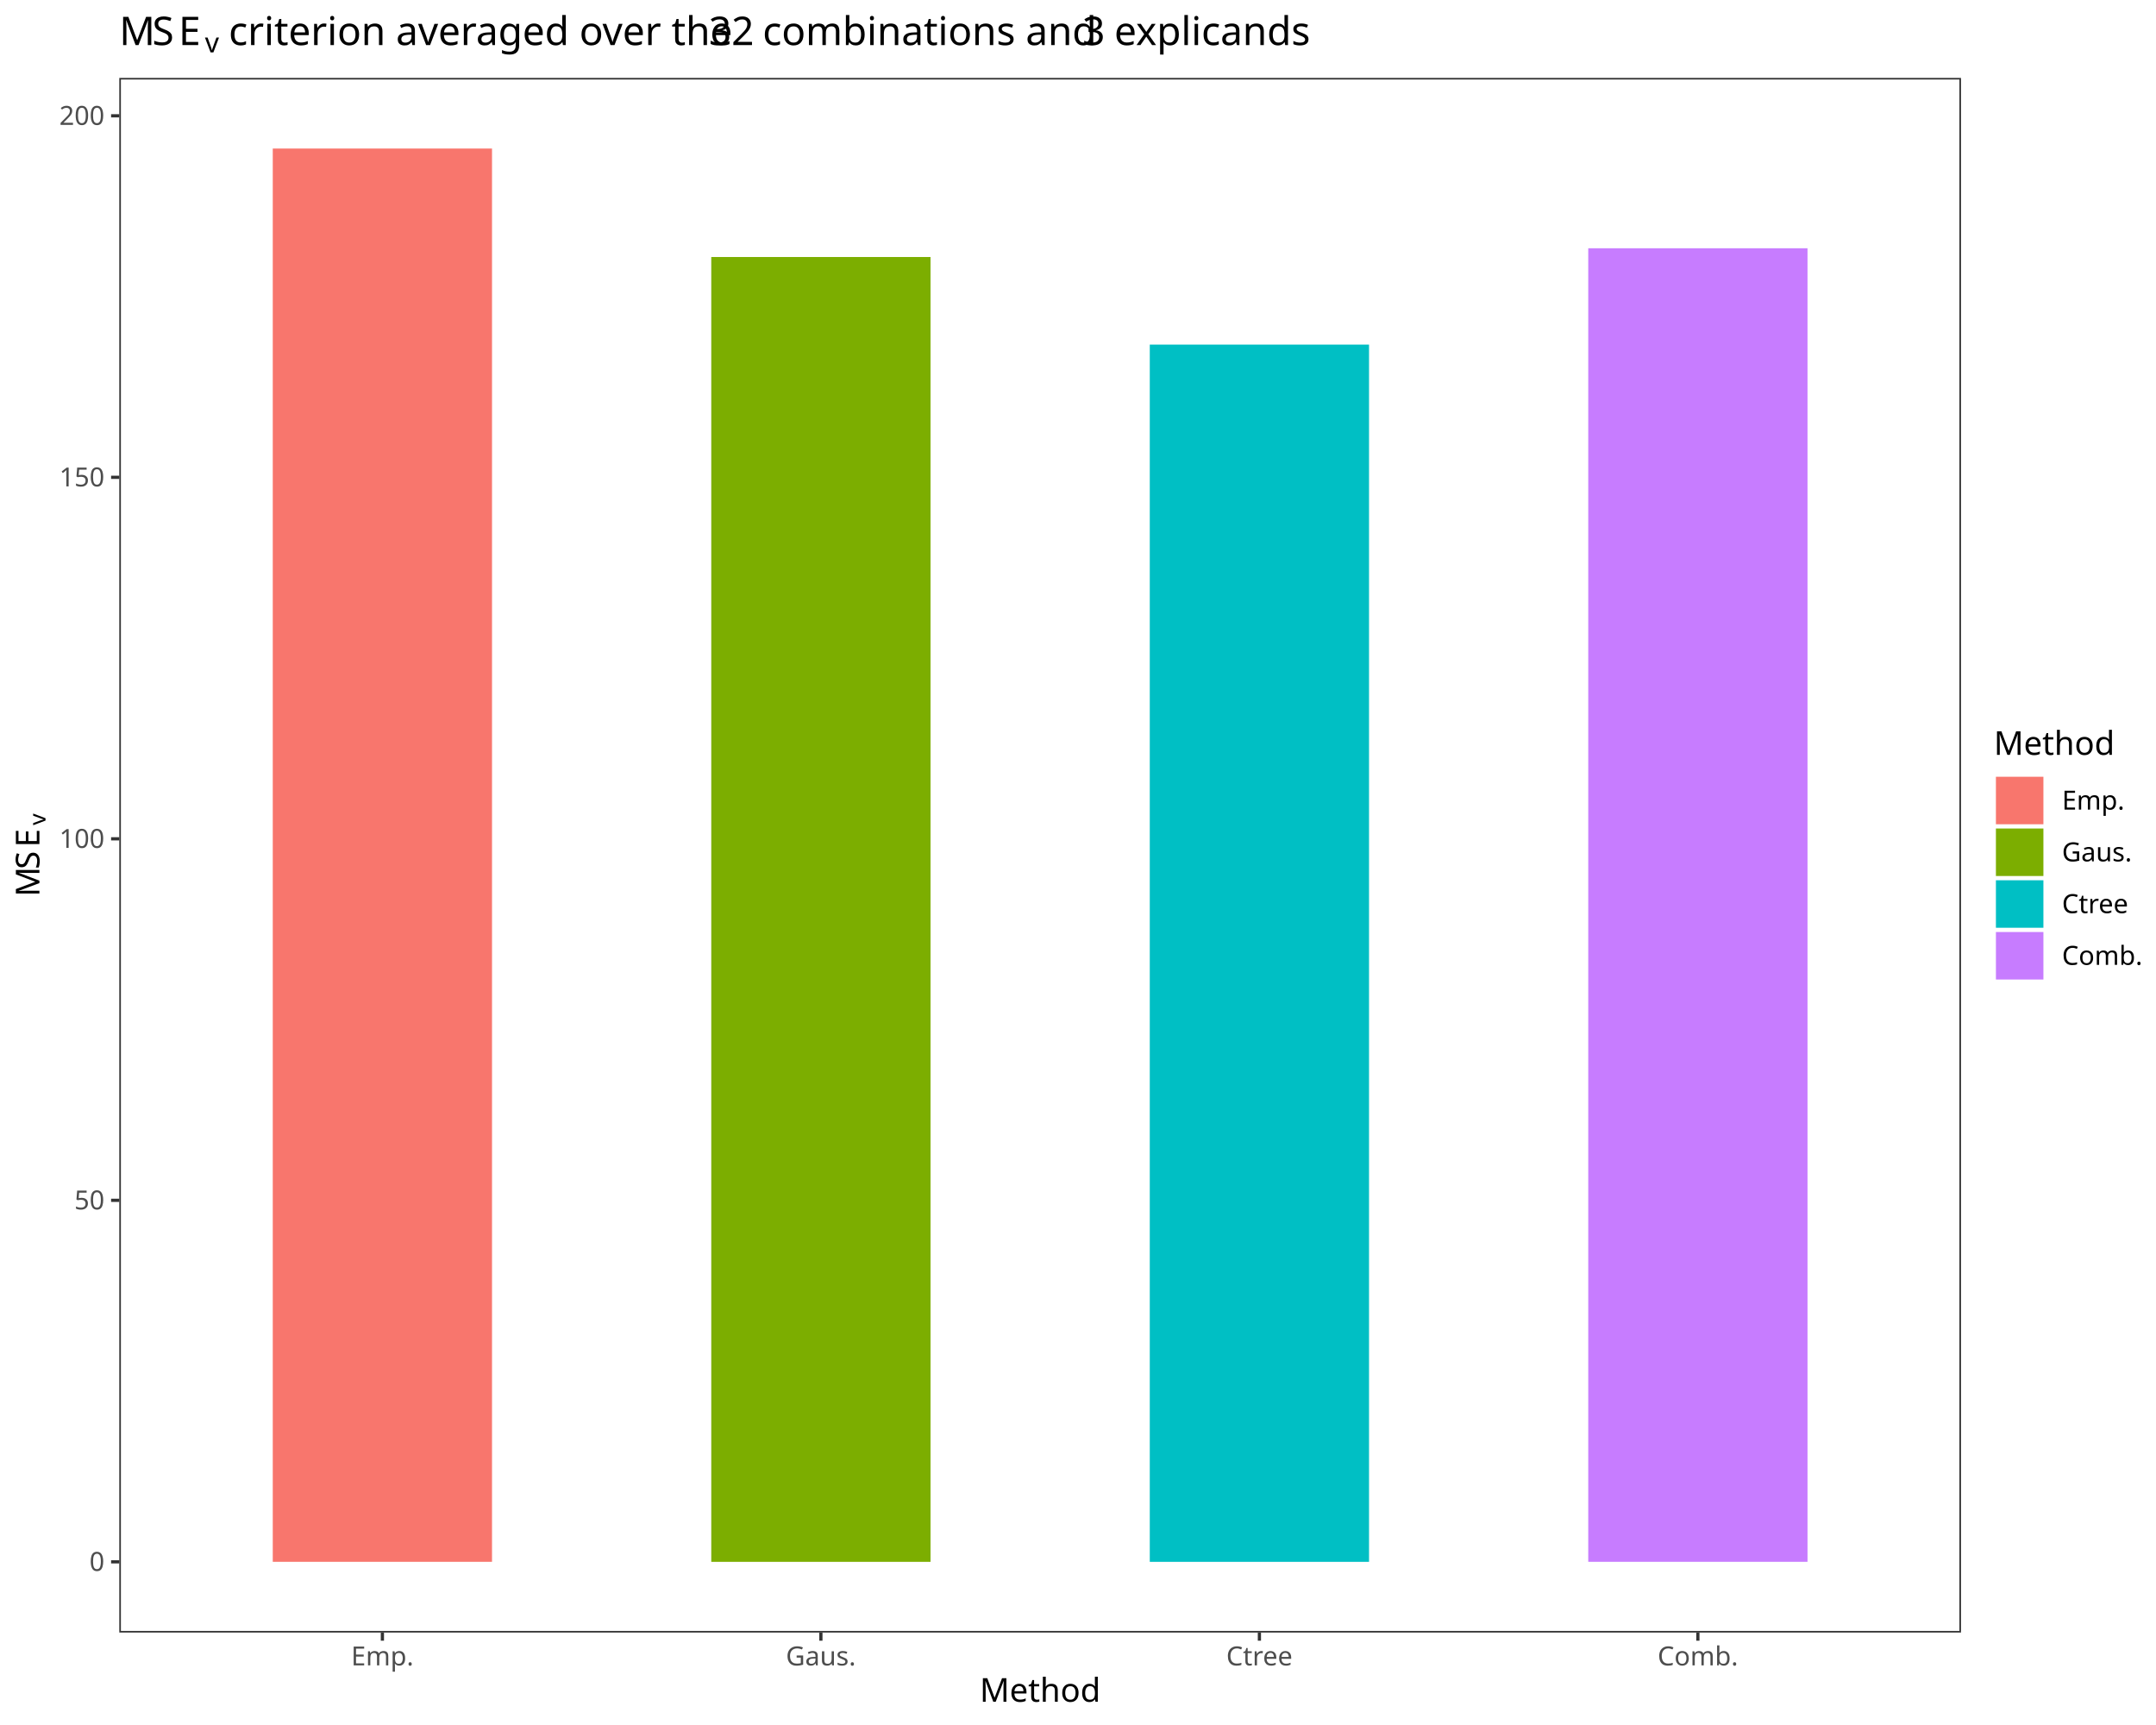
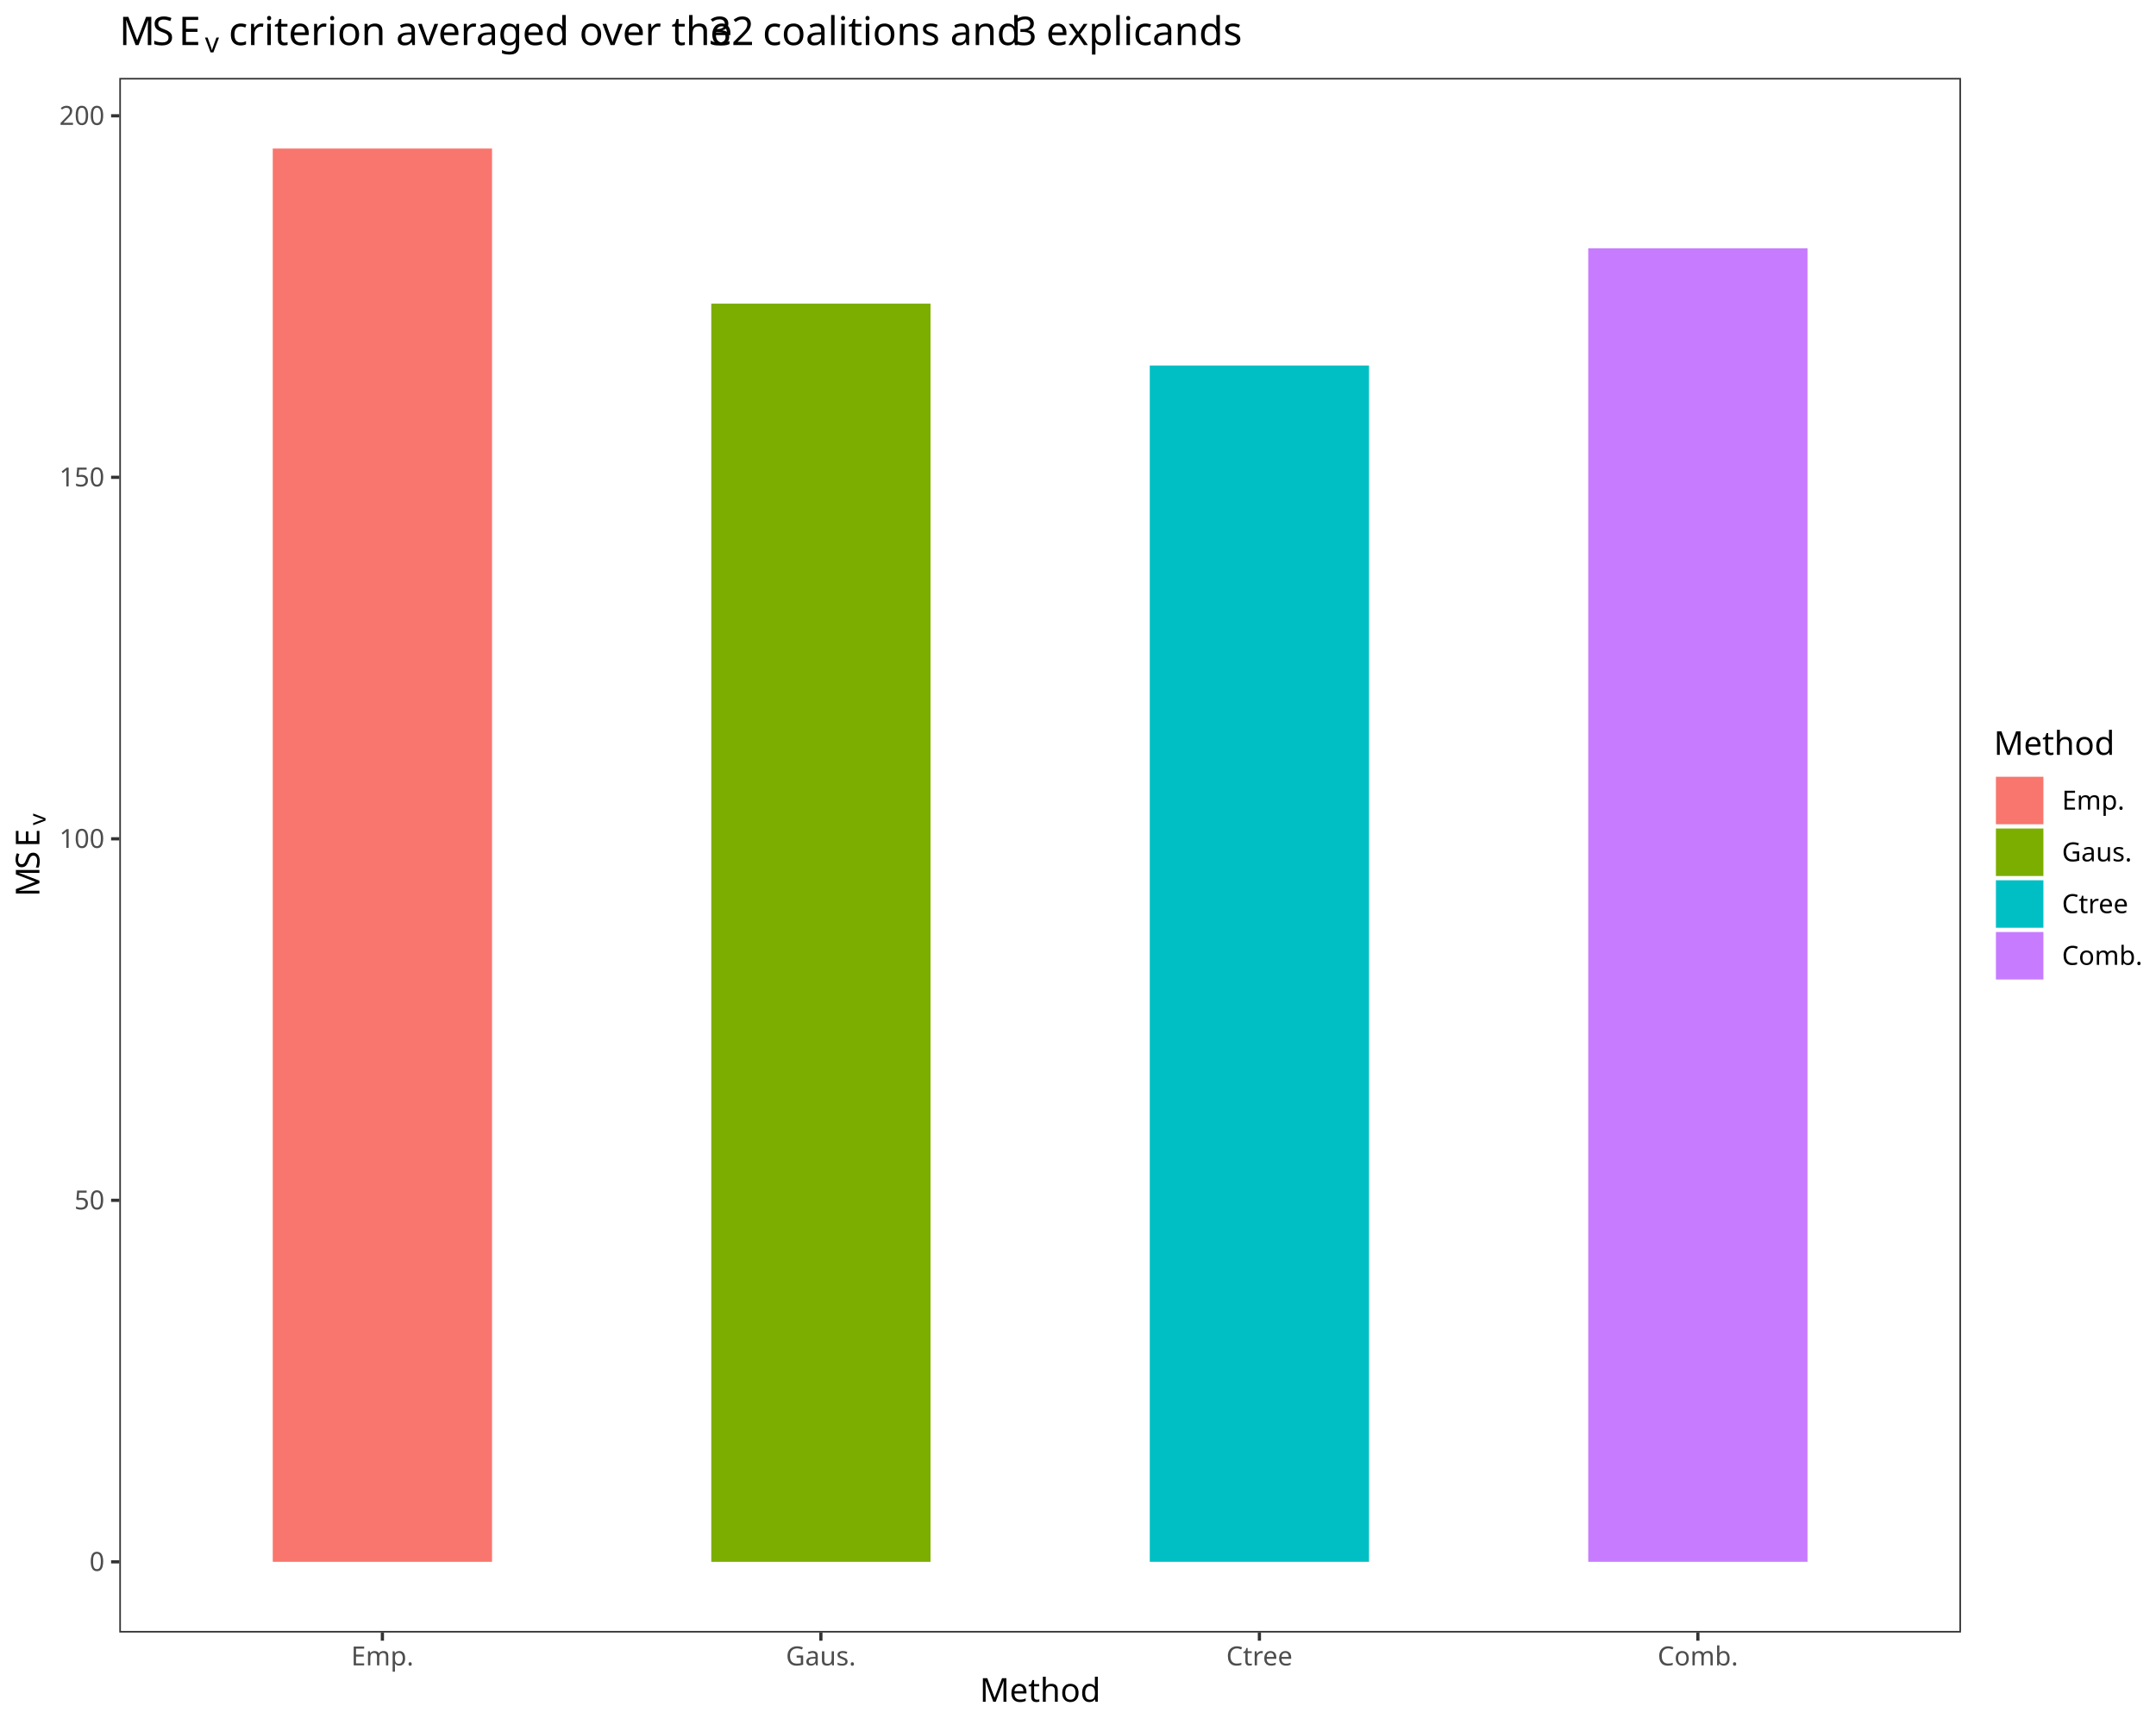
<svg xmlns="http://www.w3.org/2000/svg" class="svglite" data-engine-version="2.0" width="720.00pt" height="576.00pt" viewBox="0 0 720.00 576.00">
  <defs>
    <style type="text/css">
    .svglite line, .svglite polyline, .svglite polygon, .svglite path, .svglite rect, .svglite circle {
      fill: none;
      stroke: #000000;
      stroke-linecap: round;
      stroke-linejoin: round;
      stroke-miterlimit: 10.00;
    }
  </style>
  </defs>
  <rect width="100%" height="100%" style="stroke: none; fill: #FFFFFF;" />
  <defs>
    <clipPath id="cpMC4wMHw3MjAuMDB8MC4wMHw1NzYuMDA=">
      <rect x="0.00" y="0.00" width="720.00" height="576.00" />
    </clipPath>
  </defs>
  <g clip-path="url(#cpMC4wMHw3MjAuMDB8MC4wMHw1NzYuMDA=)">
    <rect x="0.00" y="0.00" width="720.00" height="576.00" style="stroke-width: 1.07; stroke: #FFFFFF; fill: #FFFFFF;" />
  </g>
  <defs>
    <clipPath id="cpMzkuODR8NjU0Ljg4fDI2LjAxfDU0NS4xMQ==">
      <rect x="39.84" y="26.01" width="615.04" height="519.11" />
    </clipPath>
  </defs>
  <g clip-path="url(#cpMzkuODR8NjU0Ljg4fDI2LjAxfDU0NS4xMQ==)">
    <rect x="39.84" y="26.01" width="615.04" height="519.11" style="stroke-width: 1.07; stroke: none; fill: #FFFFFF;" />
    <rect x="91.09" y="49.60" width="73.22" height="471.91" style="stroke-width: 1.07; stroke: none; stroke-linecap: butt; stroke-linejoin: miter; fill: #F8766D;" />
-     <rect x="237.53" y="85.82" width="73.22" height="435.70" style="stroke-width: 1.07; stroke: none; stroke-linecap: butt; stroke-linejoin: miter; fill: #7CAE00;" />
-     <rect x="383.97" y="115.07" width="73.22" height="406.45" style="stroke-width: 1.07; stroke: none; stroke-linecap: butt; stroke-linejoin: miter; fill: #00BFC4;" />
+     <rect x="237.53" y="101.39" width="73.22" height="420.13" style="stroke-width: 1.07; stroke: none; stroke-linecap: butt; stroke-linejoin: miter; fill: #7CAE00;" />
+     <rect x="383.97" y="122.05" width="73.22" height="399.46" style="stroke-width: 1.07; stroke: none; stroke-linecap: butt; stroke-linejoin: miter; fill: #00BFC4;" />
    <rect x="530.40" y="82.90" width="73.22" height="438.61" style="stroke-width: 1.07; stroke: none; stroke-linecap: butt; stroke-linejoin: miter; fill: #C77CFF;" />
    <rect x="39.84" y="26.01" width="615.04" height="519.11" style="stroke-width: 1.07; stroke: #333333;" />
  </g>
  <g clip-path="url(#cpMC4wMHw3MjAuMDB8MC4wMHw1NzYuMDA=)">
    <text x="34.90" y="524.54" text-anchor="end" style="font-size: 8.80px; fill: #4D4D4D; font-family: sans;" textLength="4.89px" lengthAdjust="spacingAndGlyphs">0</text>
    <text x="34.90" y="403.83" text-anchor="end" style="font-size: 8.80px; fill: #4D4D4D; font-family: sans;" textLength="9.79px" lengthAdjust="spacingAndGlyphs">50</text>
    <text x="34.90" y="283.12" text-anchor="end" style="font-size: 8.80px; fill: #4D4D4D; font-family: sans;" textLength="14.68px" lengthAdjust="spacingAndGlyphs">100</text>
    <text x="34.90" y="162.41" text-anchor="end" style="font-size: 8.80px; fill: #4D4D4D; font-family: sans;" textLength="14.68px" lengthAdjust="spacingAndGlyphs">150</text>
    <text x="34.90" y="41.70" text-anchor="end" style="font-size: 8.80px; fill: #4D4D4D; font-family: sans;" textLength="14.68px" lengthAdjust="spacingAndGlyphs">200</text>
    <polyline points="37.10,521.52 39.84,521.52 " style="stroke-width: 1.07; stroke: #333333; stroke-linecap: butt;" />
    <polyline points="37.10,400.80 39.84,400.80 " style="stroke-width: 1.07; stroke: #333333; stroke-linecap: butt;" />
    <polyline points="37.10,280.09 39.84,280.09 " style="stroke-width: 1.07; stroke: #333333; stroke-linecap: butt;" />
    <polyline points="37.10,159.38 39.84,159.38 " style="stroke-width: 1.07; stroke: #333333; stroke-linecap: butt;" />
    <polyline points="37.10,38.67 39.84,38.67 " style="stroke-width: 1.07; stroke: #333333; stroke-linecap: butt;" />
    <polyline points="127.70,547.85 127.70,545.11 " style="stroke-width: 1.07; stroke: #333333; stroke-linecap: butt;" />
    <polyline points="274.14,547.85 274.14,545.11 " style="stroke-width: 1.07; stroke: #333333; stroke-linecap: butt;" />
    <polyline points="420.58,547.85 420.58,545.11 " style="stroke-width: 1.07; stroke: #333333; stroke-linecap: butt;" />
    <polyline points="567.01,547.85 567.01,545.11 " style="stroke-width: 1.07; stroke: #333333; stroke-linecap: butt;" />
    <text x="127.70" y="556.10" text-anchor="middle" style="font-size: 8.80px; fill: #4D4D4D; font-family: sans;" textLength="20.54px" lengthAdjust="spacingAndGlyphs">Emp.</text>
    <text x="274.14" y="556.10" text-anchor="middle" style="font-size: 8.80px; fill: #4D4D4D; font-family: sans;" textLength="23.49px" lengthAdjust="spacingAndGlyphs">Gaus.</text>
    <text x="420.58" y="556.10" text-anchor="middle" style="font-size: 8.80px; fill: #4D4D4D; font-family: sans;" textLength="21.52px" lengthAdjust="spacingAndGlyphs">Ctree</text>
    <text x="567.01" y="556.10" text-anchor="middle" style="font-size: 8.80px; fill: #4D4D4D; font-family: sans;" textLength="25.92px" lengthAdjust="spacingAndGlyphs">Comb.</text>
    <text x="347.36" y="568.24" text-anchor="middle" style="font-size: 11.00px; font-family: sans;" textLength="36.70px" lengthAdjust="spacingAndGlyphs">Method</text>
    <text transform="translate(13.16,299.41) rotate(-90)" style="font-size: 11.00px; font-family: sans;" textLength="9.17px" lengthAdjust="spacingAndGlyphs">M</text>
    <text transform="translate(13.16,290.24) rotate(-90)" style="font-size: 11.00px; font-family: sans;" textLength="7.34px" lengthAdjust="spacingAndGlyphs">S</text>
    <text transform="translate(13.16,282.90) rotate(-90)" style="font-size: 11.00px; font-family: sans;" textLength="7.34px" lengthAdjust="spacingAndGlyphs">E</text>
    <text transform="translate(15.20,275.56) rotate(-90)" style="font-size: 7.70px; font-family: sans;" textLength="3.85px" lengthAdjust="spacingAndGlyphs">v</text>
    <rect x="665.84" y="243.33" width="48.68" height="84.45" style="stroke-width: 1.07; stroke: none; fill: #FFFFFF;" />
    <text x="665.84" y="252.05" style="font-size: 11.00px; font-family: sans;" textLength="36.70px" lengthAdjust="spacingAndGlyphs">Method</text>
    <rect x="665.84" y="258.67" width="17.28" height="17.28" style="stroke-width: 1.07; stroke: none; fill: #FFFFFF;" />
    <rect x="666.54" y="259.37" width="15.86" height="15.86" style="stroke-width: 1.07; stroke: none; stroke-linecap: butt; stroke-linejoin: miter; fill: #F8766D;" />
    <rect x="665.84" y="275.95" width="17.28" height="17.28" style="stroke-width: 1.07; stroke: none; fill: #FFFFFF;" />
    <rect x="666.54" y="276.65" width="15.86" height="15.86" style="stroke-width: 1.07; stroke: none; stroke-linecap: butt; stroke-linejoin: miter; fill: #7CAE00;" />
    <rect x="665.84" y="293.23" width="17.28" height="17.28" style="stroke-width: 1.07; stroke: none; fill: #FFFFFF;" />
    <rect x="666.54" y="293.93" width="15.86" height="15.86" style="stroke-width: 1.07; stroke: none; stroke-linecap: butt; stroke-linejoin: miter; fill: #00BFC4;" />
    <rect x="665.84" y="310.51" width="17.28" height="17.28" style="stroke-width: 1.07; stroke: none; fill: #FFFFFF;" />
    <rect x="666.54" y="311.21" width="15.86" height="15.86" style="stroke-width: 1.07; stroke: none; stroke-linecap: butt; stroke-linejoin: miter; fill: #C77CFF;" />
    <text x="688.60" y="270.33" style="font-size: 8.80px; font-family: sans;" textLength="20.54px" lengthAdjust="spacingAndGlyphs">Emp.</text>
    <text x="688.60" y="287.61" style="font-size: 8.80px; font-family: sans;" textLength="23.49px" lengthAdjust="spacingAndGlyphs">Gaus.</text>
    <text x="688.60" y="304.89" style="font-size: 8.80px; font-family: sans;" textLength="21.52px" lengthAdjust="spacingAndGlyphs">Ctree</text>
    <text x="688.60" y="322.17" style="font-size: 8.80px; font-family: sans;" textLength="25.92px" lengthAdjust="spacingAndGlyphs">Comb.</text>
    <text x="39.84" y="15.05" style="font-size: 13.20px; font-family: sans;" textLength="11.00px" lengthAdjust="spacingAndGlyphs">M</text>
    <text x="50.84" y="15.05" style="font-size: 13.20px; font-family: sans;" textLength="8.81px" lengthAdjust="spacingAndGlyphs">S</text>
    <text x="59.64" y="15.05" style="font-size: 13.20px; font-family: sans;" textLength="8.81px" lengthAdjust="spacingAndGlyphs">E</text>
    <text x="68.45" y="17.49" style="font-size: 9.24px; font-family: sans;" textLength="4.62px" lengthAdjust="spacingAndGlyphs">v</text>
    <text x="73.07" y="15.05" style="font-size: 13.20px; font-family: sans;" textLength="3.30px" lengthAdjust="spacingAndGlyphs"> </text>
    <text x="76.38" y="15.05" style="font-size: 13.20px; font-family: sans;" textLength="157.04px" lengthAdjust="spacingAndGlyphs">criterion averaged over the</text>
    <text x="233.41" y="15.05" style="font-size: 13.20px; font-family: sans;" textLength="3.30px" lengthAdjust="spacingAndGlyphs"> </text>
    <text x="236.72" y="15.05" style="font-size: 13.20px; font-family: sans;" textLength="14.68px" lengthAdjust="spacingAndGlyphs">32</text>
    <text x="251.40" y="15.05" style="font-size: 13.20px; font-family: sans;" textLength="3.30px" lengthAdjust="spacingAndGlyphs"> </text>
-     <text x="254.70" y="15.05" style="font-size: 13.20px; font-family: sans;" textLength="103.48px" lengthAdjust="spacingAndGlyphs">combinations and</text>
-     <text x="358.19" y="15.05" style="font-size: 13.20px; font-family: sans;" textLength="3.30px" lengthAdjust="spacingAndGlyphs"> </text>
-     <text x="361.49" y="15.05" style="font-size: 13.20px; font-family: sans;" textLength="7.34px" lengthAdjust="spacingAndGlyphs">3</text>
-     <text x="368.83" y="15.05" style="font-size: 13.20px; font-family: sans;" textLength="3.30px" lengthAdjust="spacingAndGlyphs"> </text>
-     <text x="372.13" y="15.05" style="font-size: 13.20px; font-family: sans;" textLength="62.39px" lengthAdjust="spacingAndGlyphs">explicands</text>
+     <text x="254.70" y="15.05" style="font-size: 13.20px; font-family: sans;" textLength="80.73px" lengthAdjust="spacingAndGlyphs">coalitions and</text>
+     <text x="335.43" y="15.05" style="font-size: 13.20px; font-family: sans;" textLength="3.30px" lengthAdjust="spacingAndGlyphs"> </text>
+     <text x="338.73" y="15.05" style="font-size: 13.20px; font-family: sans;" textLength="7.34px" lengthAdjust="spacingAndGlyphs">3</text>
+     <text x="346.08" y="15.05" style="font-size: 13.20px; font-family: sans;" textLength="3.30px" lengthAdjust="spacingAndGlyphs"> </text>
+     <text x="349.38" y="15.05" style="font-size: 13.20px; font-family: sans;" textLength="62.39px" lengthAdjust="spacingAndGlyphs">explicands</text>
  </g>
</svg>
